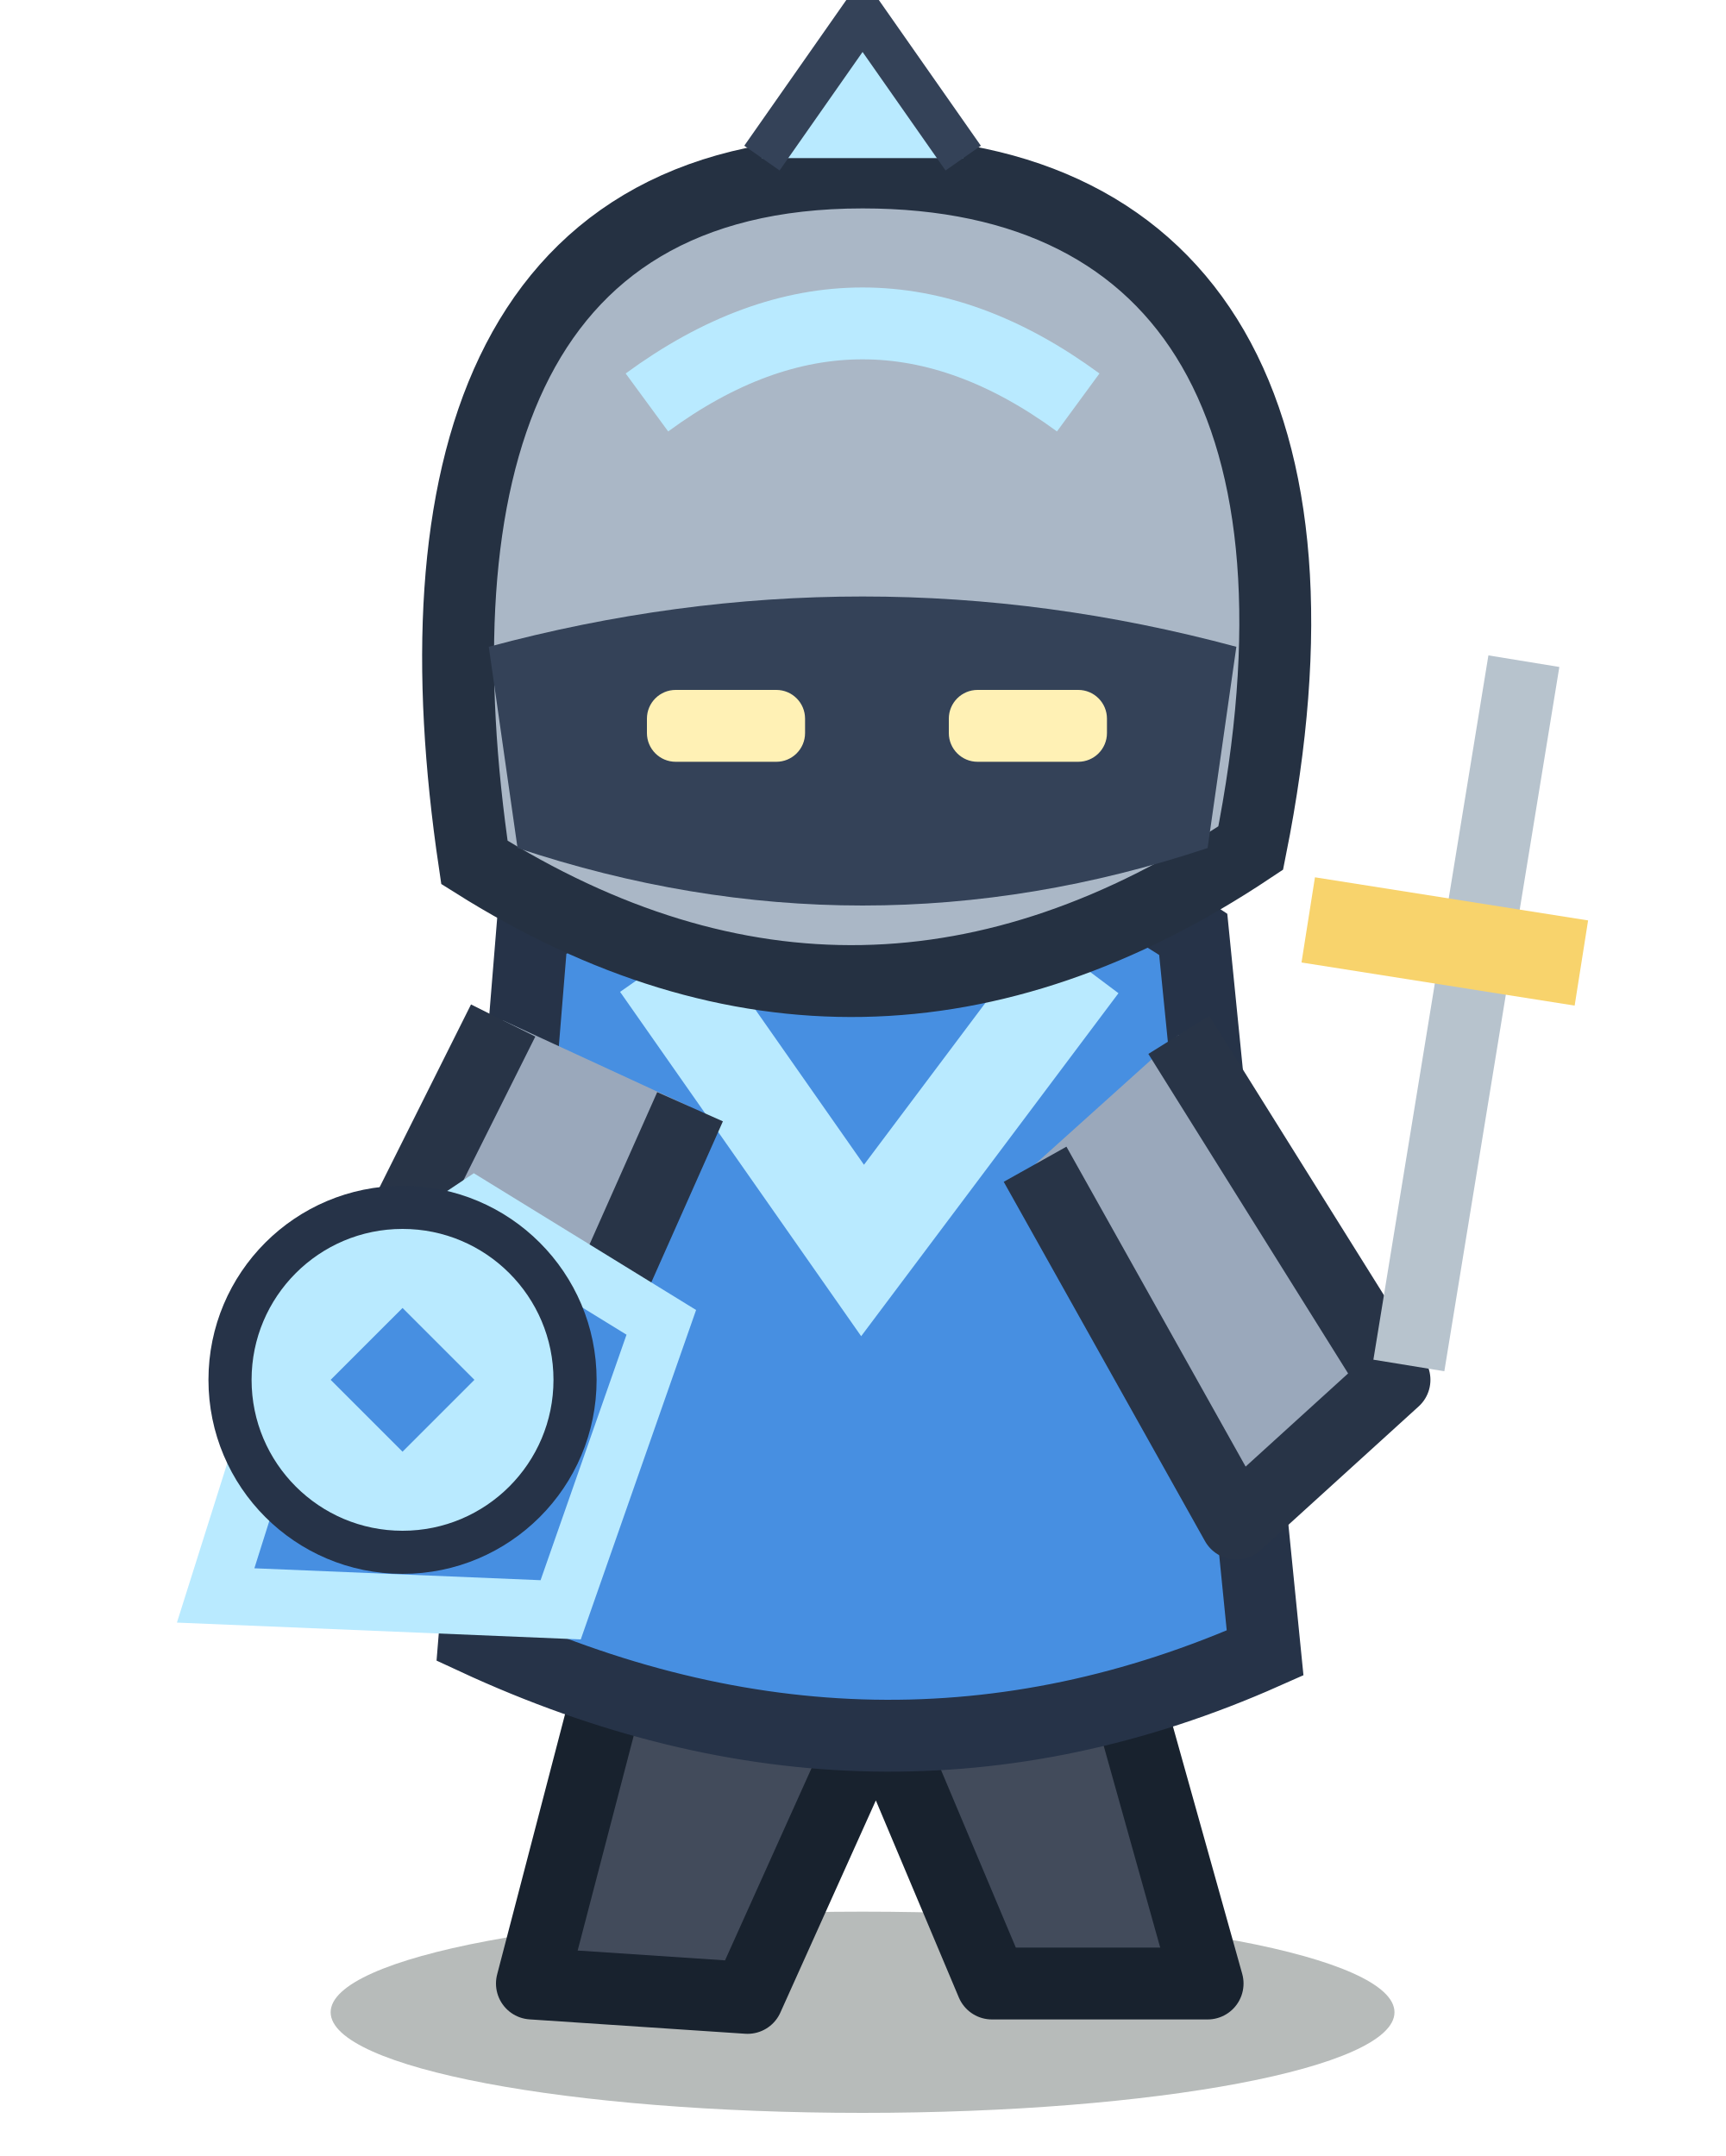
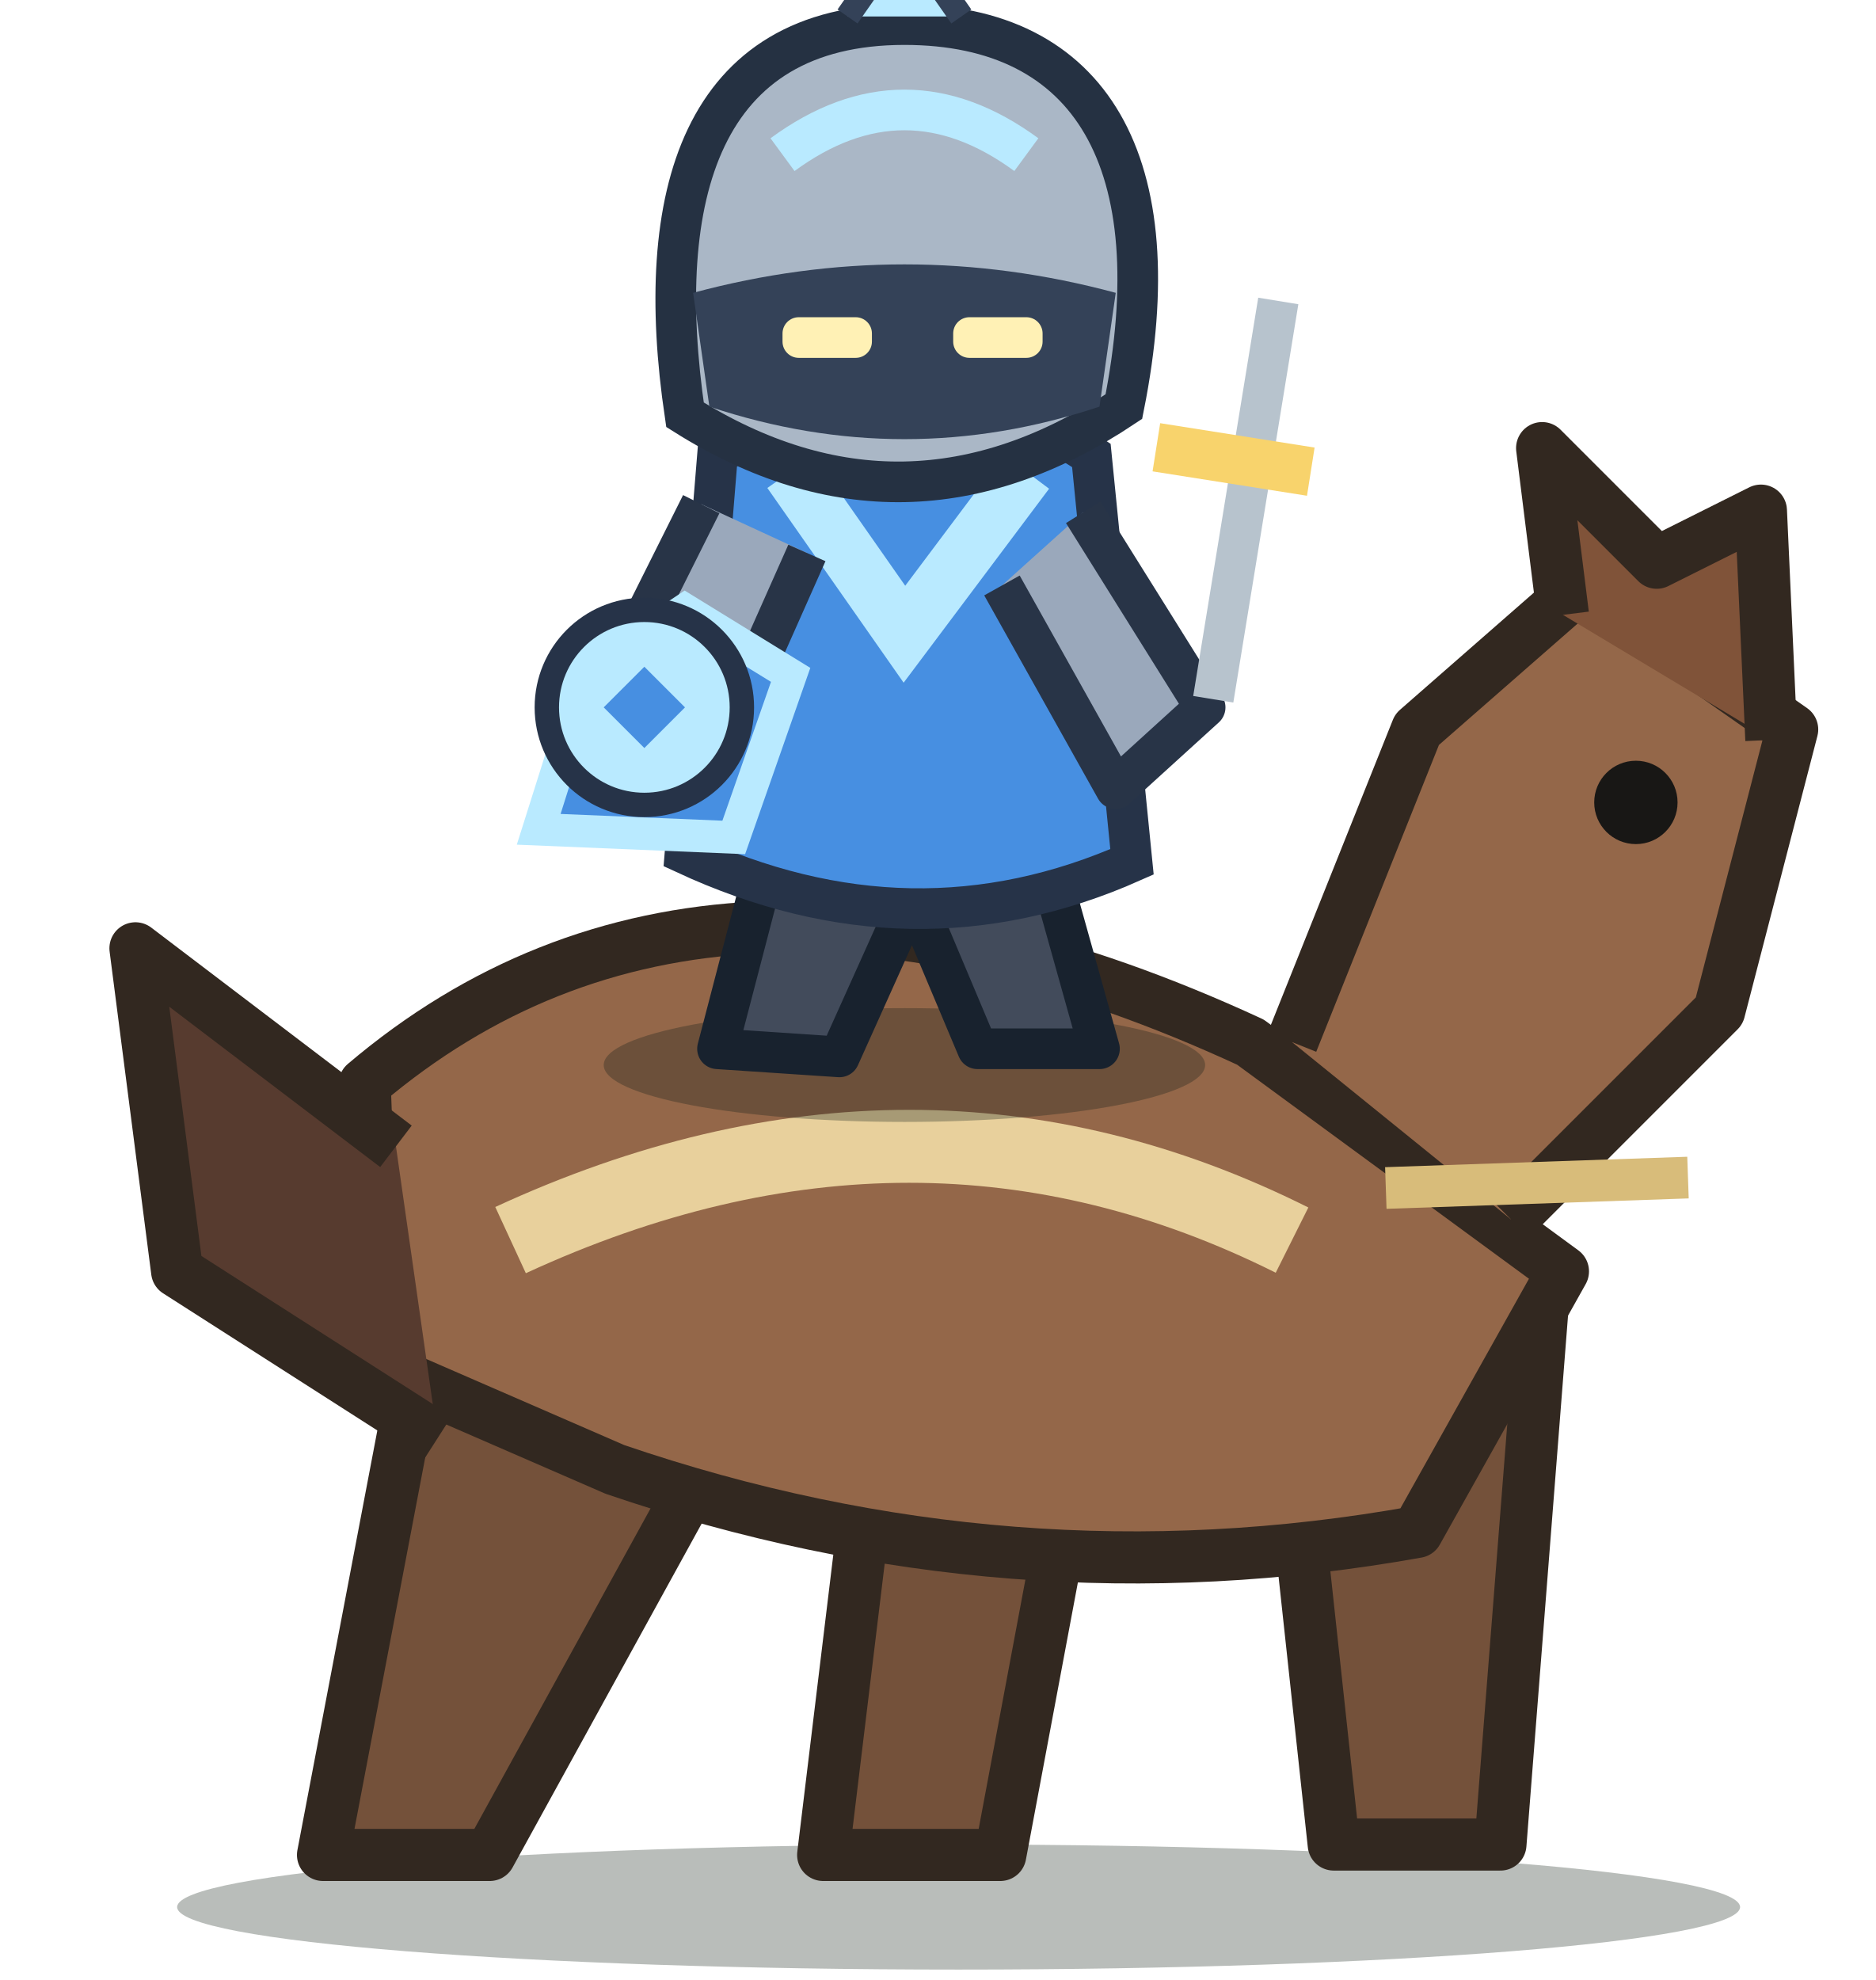
- <svg xmlns="http://www.w3.org/2000/svg" viewBox="0 0 120 150">
-   <ellipse cx="60" cy="140" rx="37" ry="7" fill="#0d1b16" opacity=".3" />
-   <path d="M43 115 37 138 52 139 61 119 69 138 84 138 77 113" fill="#424b5b" stroke="#18222e" stroke-width="5" stroke-linejoin="round" />
-   <path d="M37 65 Q59 49 83 65 L88 115 Q61 127 33 114Z" fill="#478fe1" stroke="#263348" stroke-width="5" />
-   <path d="M46 67 60 87 75 67" fill="none" stroke="#b9eaff" stroke-width="7" />
-   <path d="M35 71 22 97 36 104 48 77M82 72 97 96 86 106 72 81" fill="#9aa8bb" stroke="#283447" stroke-width="5" stroke-linejoin="round" />
-   <path d="M21 92 15 111 39 112 46 92 33 84Z" fill="#478fe1" stroke="#b9eaff" stroke-width="4" />
-   <path d="M98 95 106 46" stroke="#b7c3cd" stroke-width="5" />
-   <path d="M91 64 110 67" stroke="#f8d36c" stroke-width="6" />
-   <path d="M60 12 C35 12 29 33 33 60 Q60 77 87 59 C93 29 83 12 60 12Z" fill="#aab7c6" stroke="#253142" stroke-width="5" />
-   <path d="M34 45 Q60 38 86 45 L84 59 Q60 67 36 59Z" fill="#344258" />
-   <rect x="45" y="48" width="11" height="5" rx="2" fill="#fff1b5" />
-   <rect x="66" y="48" width="11" height="5" rx="2" fill="#fff1b5" />
-   <path d="M53 11 60 1 67 11" fill="#b9eaff" stroke="#344258" stroke-width="3" />
-   <path d="M45 28 Q60 17 75 28" fill="none" stroke="#b9eaff" stroke-width="5" />
-   <circle cx="28" cy="96" r="12" fill="#b9eaff" stroke="#263348" stroke-width="3" />
-   <path d="M23 96 28 91 33 96 28 101Z" fill="#478fe1" />
+ <svg xmlns="http://www.w3.org/2000/svg" viewBox="0 0 180 190">
+   <ellipse cx="92" cy="183" rx="75" ry="6" fill="#142317" opacity=".3" />
+   <g stroke="#322820" stroke-width="5" stroke-linejoin="round">
+     <path d="M43 115 31 178 47 178 69 138 83 145 79 178 96 178 105 130 124 140 128 177 144 177 148 126" fill="#74513a" />
+     <path d="M35 104 Q68 76 120 100 L150 122 136 147 Q97 154 59 141 L36 131Z" fill="#946749" />
+     <path d="M124 100 136 70 152 56 172 70 165 97 145 117" fill="#946749" />
+     <path d="M150 59 148 43 159 54 169 49 170 71" fill="#805339" />
+     <path d="M38 110 13 91 17 122 42 138" fill="#573b2f" />
+   </g>
+   <circle cx="157" cy="77" r="4" fill="#181715" />
+   <path d="M133 114 162 113" stroke="#d8bc7a" stroke-width="4" />
+   <path d="M49 119 Q88 101 124 119" fill="none" stroke="#e8d09c" stroke-width="7" />
+   <g transform="translate(40,-7) scale(.78)">
+     <ellipse cx="60" cy="140" rx="37" ry="7" fill="#0d1b16" opacity=".3" />
+     <path d="M43 115 37 138 52 139 61 119 69 138 84 138 77 113" fill="#424b5b" stroke="#18222e" stroke-width="5" stroke-linejoin="round" />
+     <path d="M37 65 Q59 49 83 65 L88 115 Q61 127 33 114Z" fill="#478fe1" stroke="#263348" stroke-width="5" />
+     <path d="M46 67 60 87 75 67" fill="none" stroke="#b9eaff" stroke-width="7" />
+     <path d="M35 71 22 97 36 104 48 77M82 72 97 96 86 106 72 81" fill="#9aa8bb" stroke="#283447" stroke-width="5" stroke-linejoin="round" />
+     <path d="M21 92 15 111 39 112 46 92 33 84Z" fill="#478fe1" stroke="#b9eaff" stroke-width="4" />
+     <path d="M98 95 106 46" stroke="#b7c3cd" stroke-width="5" />
+     <path d="M91 64 110 67" stroke="#f8d36c" stroke-width="6" />
+     <path d="M60 12 C35 12 29 33 33 60 Q60 77 87 59 C93 29 83 12 60 12Z" fill="#aab7c6" stroke="#253142" stroke-width="5" />
+     <path d="M34 45 Q60 38 86 45 L84 59 Q60 67 36 59Z" fill="#344258" />
+     <rect x="45" y="48" width="11" height="5" rx="2" fill="#fff1b5" />
+     <rect x="66" y="48" width="11" height="5" rx="2" fill="#fff1b5" />
+     <path d="M53 11 60 1 67 11" fill="#b9eaff" stroke="#344258" stroke-width="3" />
+     <path d="M45 28 Q60 17 75 28" fill="none" stroke="#b9eaff" stroke-width="5" />
+     <circle cx="28" cy="96" r="12" fill="#b9eaff" stroke="#263348" stroke-width="3" />
+     <path d="M23 96 28 91 33 96 28 101Z" fill="#478fe1" />
+   </g>
</svg>
